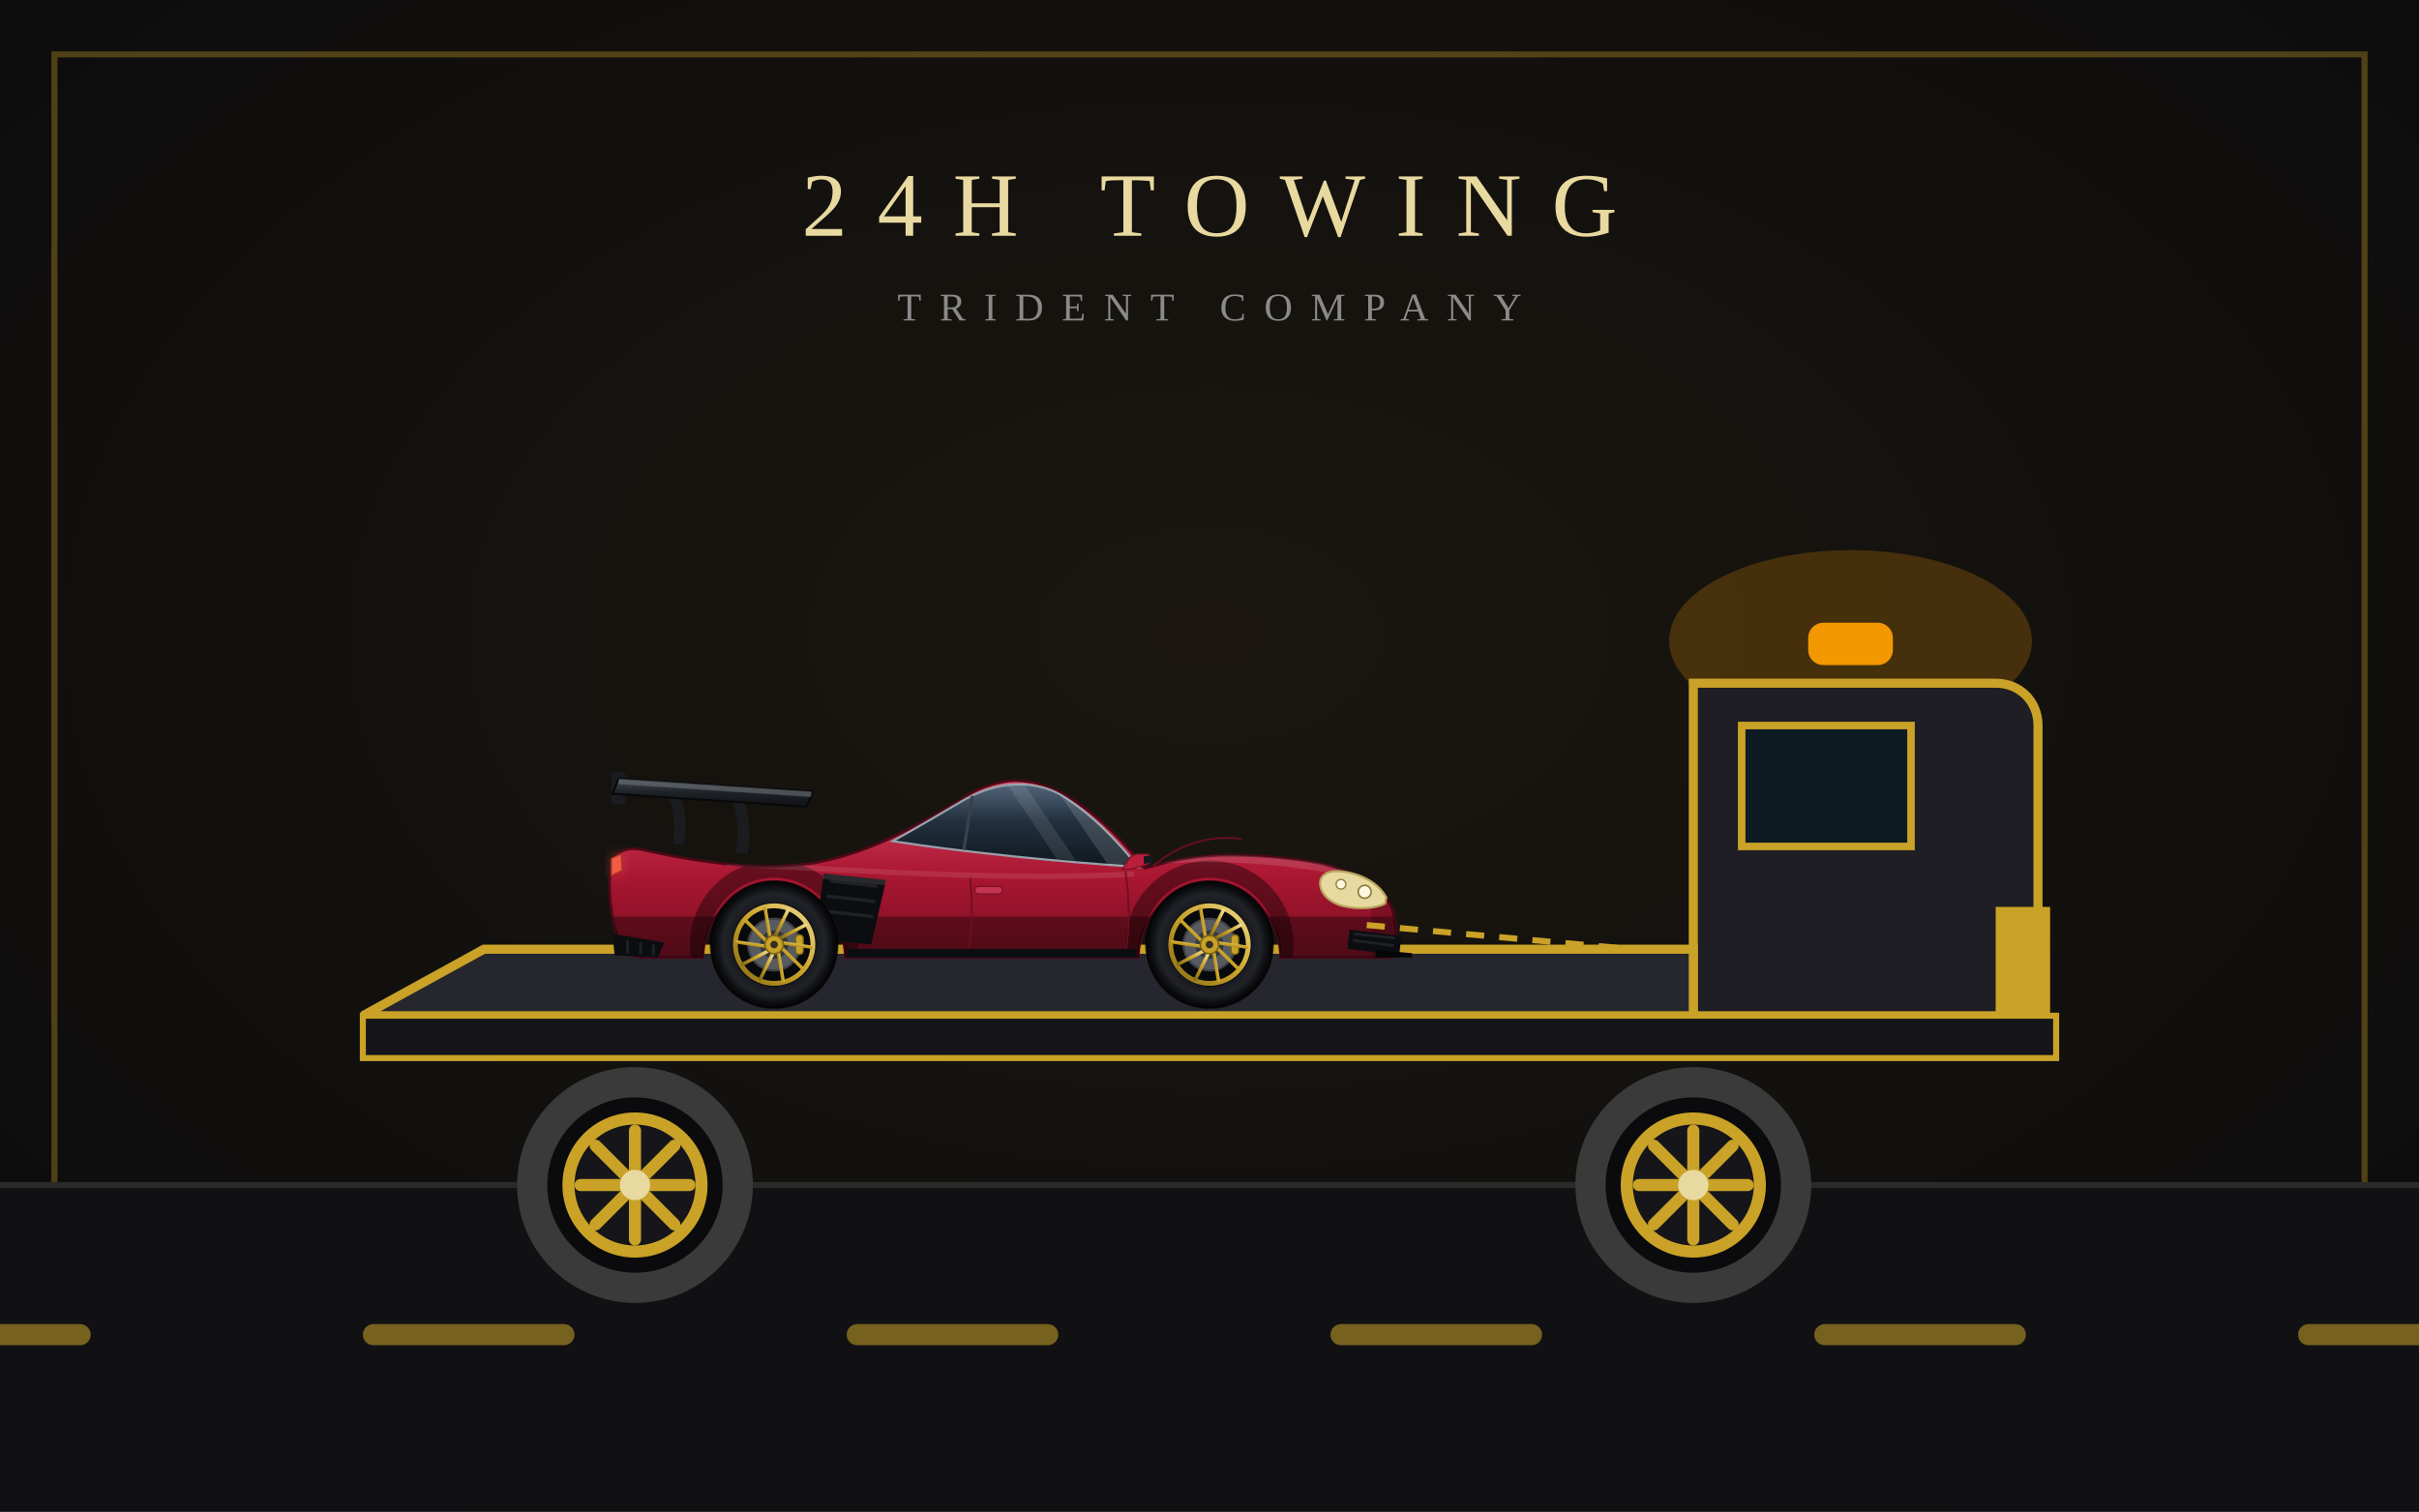
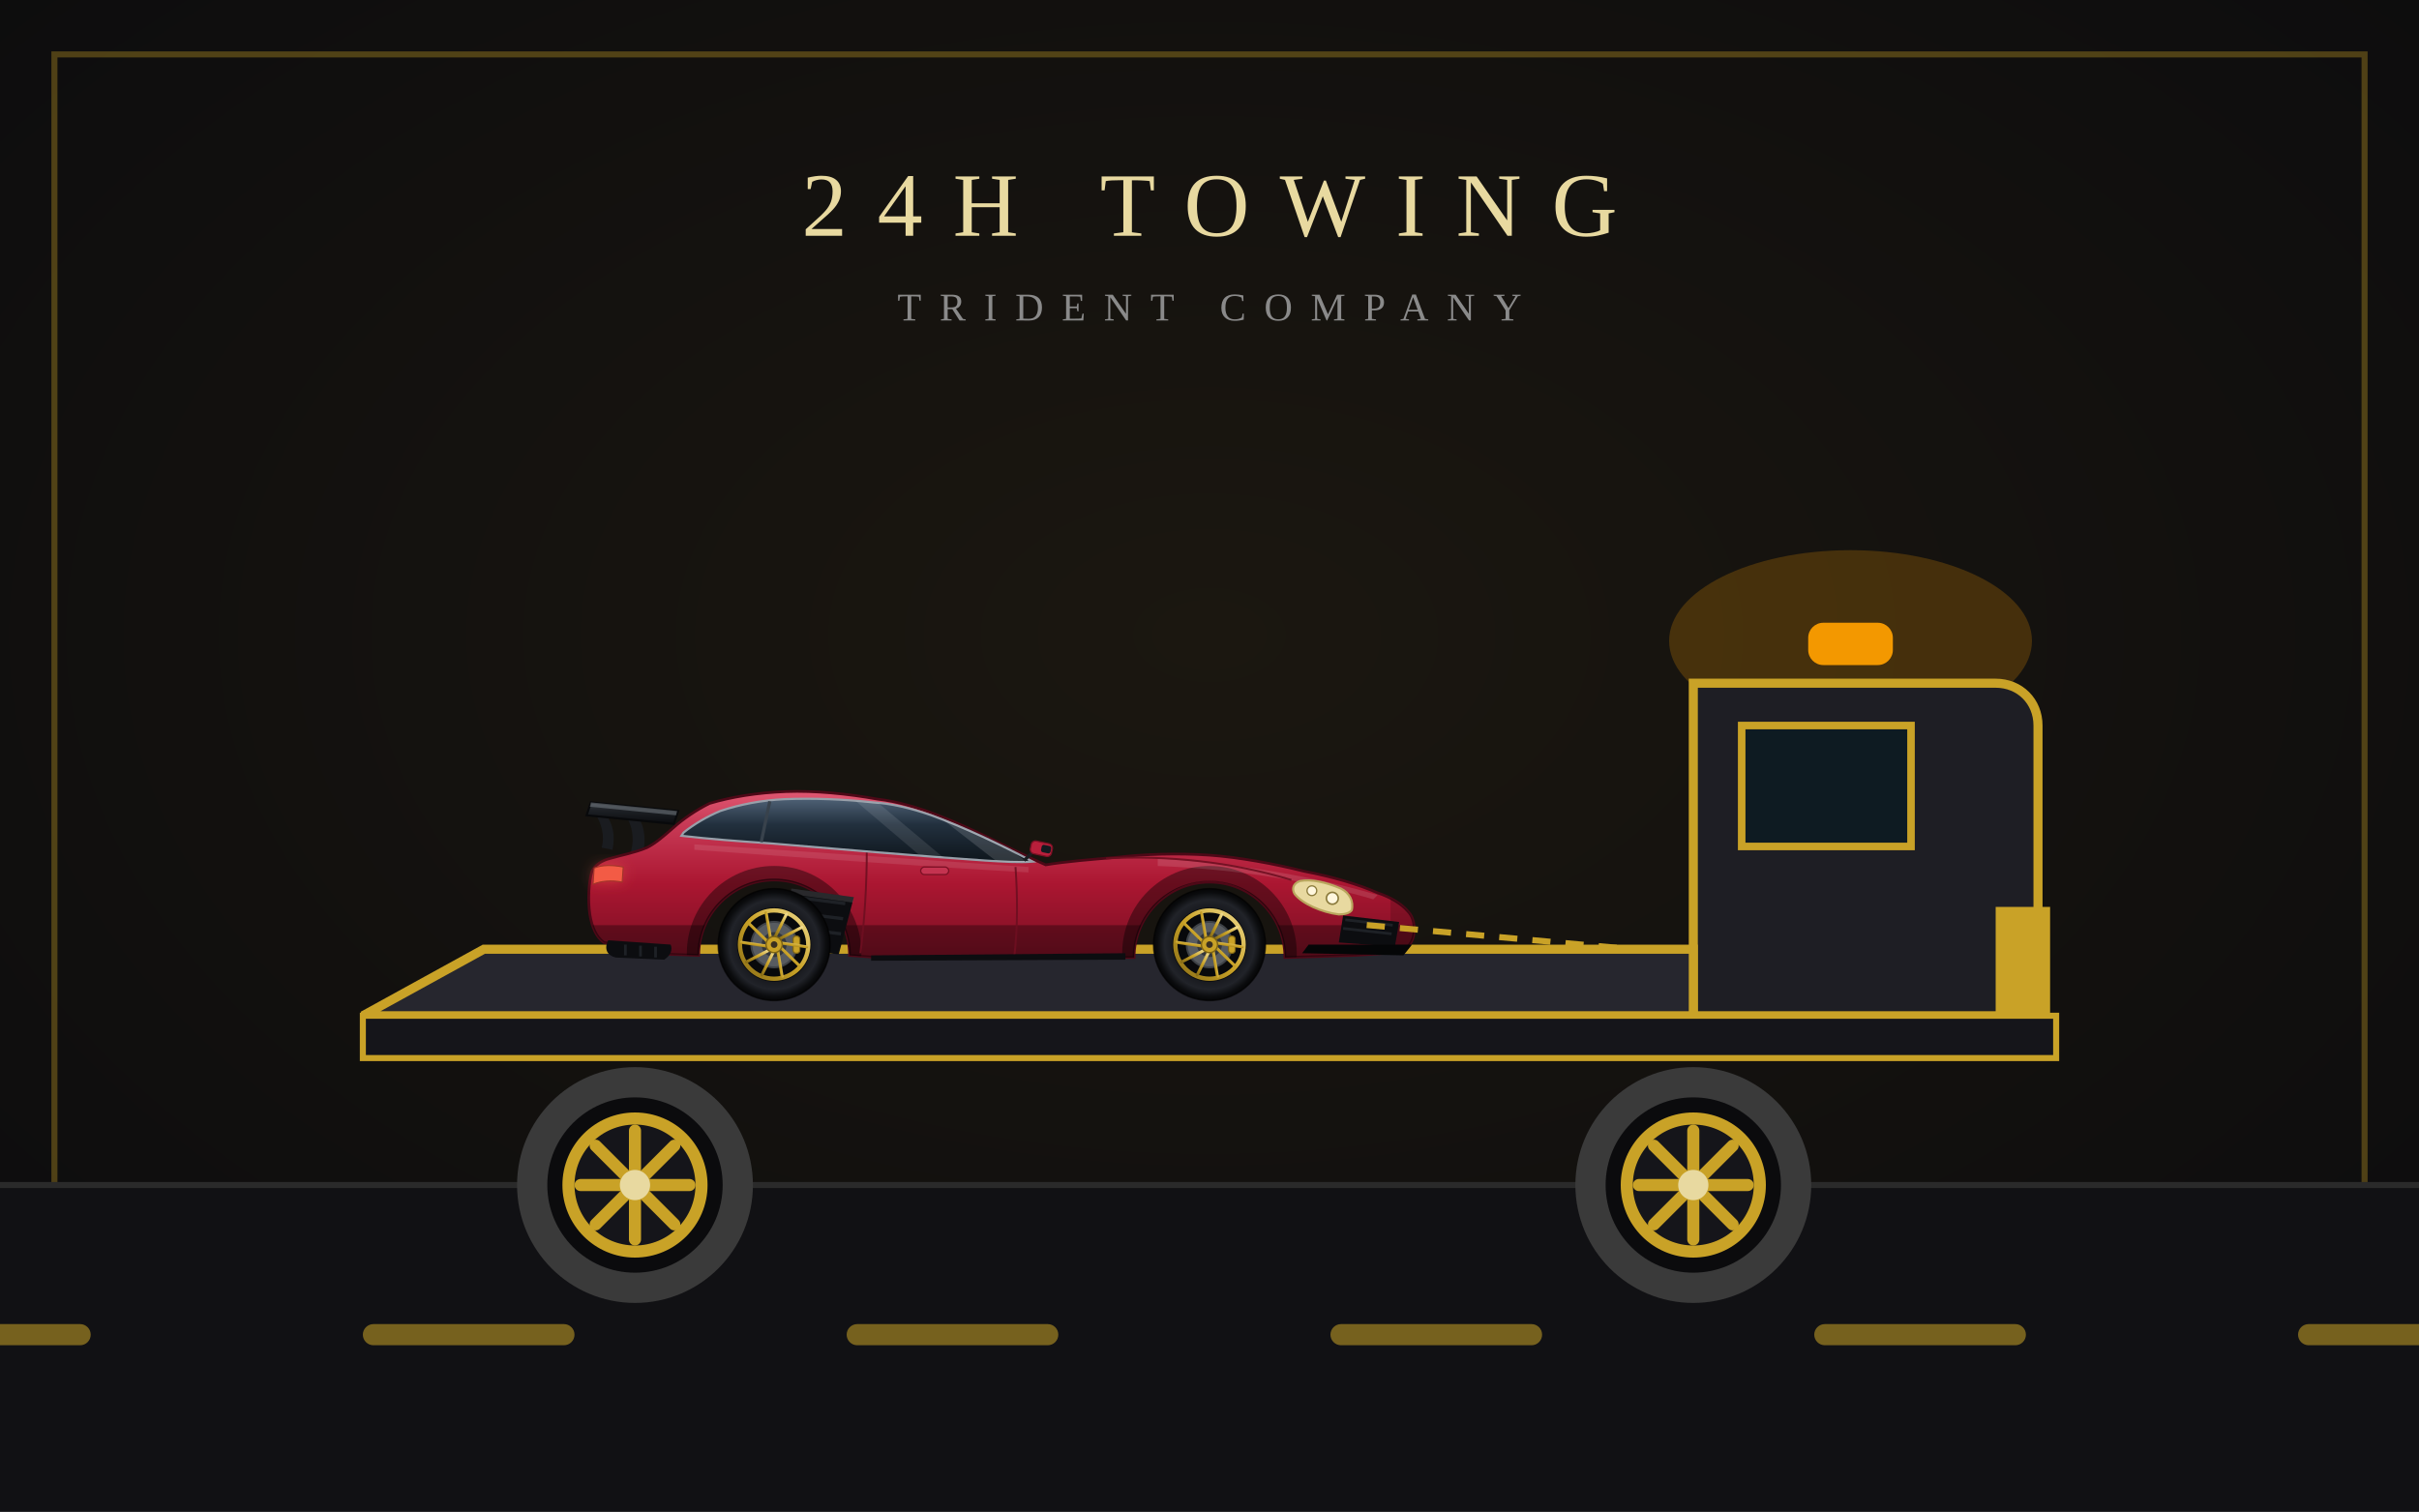
<svg xmlns="http://www.w3.org/2000/svg" viewBox="0 0 800 500" font-family="Georgia, 'Times New Roman', serif">
  <style>
    .wheel{animation:spin .8s linear infinite;transform-box:fill-box;transform-origin:center}
    @keyframes spin{to{transform:rotate(360deg)}}
    .dashes{animation:dash 1.1s linear infinite}
    @keyframes dash{to{transform:translateX(-160px)}}
    .streak{animation:streak 1.6s linear infinite;opacity:0}
    .streak.s2{animation-delay:.5s}
    .streak.s3{animation-delay:1s}
    @keyframes streak{0%{transform:translateX(260px);opacity:0}15%{opacity:.85}85%{opacity:.85}100%{transform:translateX(-560px);opacity:0}}
    .beacon{animation:blink .7s steps(2,jump-none) infinite}
    @keyframes blink{50%{opacity:.15}}
    .glow{animation:glowp .7s steps(2,jump-none) infinite}
    @keyframes glowp{50%{opacity:0}}
    .bob{animation:bob 1.4s ease-in-out infinite}
    @keyframes bob{50%{transform:translateY(2.5px)}}
    @media (prefers-reduced-motion:reduce){*{animation:none!important}}
  </style>
  <rect width="800" height="500" fill="#0B0B0D" />
  <radialGradient id="bg" cx="50%" cy="42%" r="75%">
    <stop offset="0" stop-color="#1B1710" />
    <stop offset="1" stop-color="#0B0B0D" />
  </radialGradient>
  <rect width="800" height="500" fill="url(#bg)" />
  <rect x="18" y="18" width="764" height="464" fill="none" stroke="#C9A227" stroke-opacity=".35" stroke-width="2" />
  <g stroke-linecap="round">
    <line class="streak" x1="120" y1="120" x2="330" y2="120" stroke="#21D4FD" stroke-width="3" opacity=".8" />
    <line class="streak s2" x1="380" y1="165" x2="560" y2="165" stroke="#C24BF5" stroke-width="2.5" />
    <line class="streak s3" x1="200" y1="90" x2="360" y2="90" stroke="#E8D9A0" stroke-width="2" />
  </g>
  <rect x="0" y="392" width="800" height="108" fill="#111114" />
  <line x1="0" y1="392" x2="800" y2="392" stroke="#2A2A2A" stroke-width="2" />
  <g class="dashes">
    <g fill="#C9A227" opacity=".55">
      <rect x="-40" y="438" width="70" height="7" rx="3.5" />
      <rect x="120" y="438" width="70" height="7" rx="3.5" />
      <rect x="280" y="438" width="70" height="7" rx="3.5" />
      <rect x="440" y="438" width="70" height="7" rx="3.5" />
      <rect x="600" y="438" width="70" height="7" rx="3.5" />
      <rect x="760" y="438" width="70" height="7" rx="3.5" />
      <rect x="920" y="438" width="70" height="7" rx="3.5" />
    </g>
  </g>
  <g class="bob">
    <ellipse class="glow" cx="612" cy="212" rx="60" ry="30" fill="#F39800" opacity=".22" />
    <rect class="beacon" x="598" y="206" width="28" height="14" rx="5" fill="#F39800" />
    <path d="M560 226h100c8 0 14 6 14 14v96H560z" fill="#1E1E24" stroke="#C9A227" stroke-width="3" />
    <path d="M576 240h56v40h-56z" fill="#0E1B22" stroke="#C9A227" stroke-width="2.5" />
    <rect x="660" y="300" width="18" height="36" fill="#C9A227" />
    <path d="M120 336l40-22h400v22z" fill="#26262E" stroke="#C9A227" stroke-width="3" />
    <rect x="120" y="336" width="560" height="14" fill="#15151A" stroke="#C9A227" stroke-width="2" />
    <g transform="translate(638 0) scale(-1 1)">
      <g transform="translate(148.19 226.93) scale(0.3564)">
        <defs>
-           <linearGradient id="bodyG" x1="0" y1="80" x2="0" y2="292" gradientUnits="userSpaceOnUse">
+           <linearGradient id="bodyG" x1="0" y1="95" x2="0" y2="292" gradientUnits="userSpaceOnUse">
            <stop offset="0" stop-color="#E25A74" />
            <stop offset=".16" stop-color="#C93B57" />
            <stop offset=".45" stop-color="#AB1631" />
            <stop offset=".78" stop-color="#7C1024" />
            <stop offset="1" stop-color="#4E0817" />
          </linearGradient>
-           <linearGradient id="glassG" x1="0" y1="85" x2="0" y2="175" gradientUnits="userSpaceOnUse">
+           <linearGradient id="glassG" x1="0" y1="98" x2="0" y2="166" gradientUnits="userSpaceOnUse">
            <stop offset="0" stop-color="#5A6E84" />
            <stop offset=".45" stop-color="#22303E" />
            <stop offset="1" stop-color="#0C1319" />
          </linearGradient>
-           <linearGradient id="wingG" x1="0" y1="84" x2="0" y2="114" gradientUnits="userSpaceOnUse">
+           <linearGradient id="wingG" x1="0" y1="104" x2="0" y2="126" gradientUnits="userSpaceOnUse">
            <stop offset="0" stop-color="#4A5058" />
            <stop offset=".5" stop-color="#1E2126" />
            <stop offset="1" stop-color="#0D0F12" />
          </linearGradient>
          <radialGradient id="tireG">
            <stop offset=".55" stop-color="#131418" />
            <stop offset=".8" stop-color="#212329" />
            <stop offset=".93" stop-color="#0B0C0E" />
            <stop offset="1" stop-color="#050506" />
          </radialGradient>
          <linearGradient id="rimG" x1="0" y1="0" x2="1" y2="1">
            <stop offset="0" stop-color="#EED98B" />
            <stop offset=".5" stop-color="#C9A227" />
            <stop offset="1" stop-color="#8A6E16" />
          </linearGradient>
          <filter id="softG" x="-60%" y="-60%" width="220%" height="220%">
            <feGaussianBlur stdDeviation="6" />
          </filter>
          <clipPath id="bodyClip">
-             <path d="M84 252 C79 249 77 243 78 236 L80 216 C82 204 88 194 98 187 C110 178 128 170 148 165 C172 160 202 157 234 157 C260 157 284 161 304 167 L312 169 C334 141 360 116 388 100 C404 91 421 87 437 88 C453 90 467 95 479 103 C503 118 528 132 552 143 C574 153 596 160 618 164 C650 169 682 168 710 164 C736 161 760 156 778 152 C791 149 801 153 805 161 C809 172 810 190 807 208 C805 228 798 244 788 250 L780 252 L722 252 A 66 66 0 0 0 590 252 L318 252 A 66 66 0 0 0 186 252 Z" />
+             <path d="M75 246 C66 243 62 235 62 226 C62 219 64 213 68 209 C74 202 84 196 96 192 C114 184 138 177 164 172 C192 165 224 159 252 157 C282 155 312 156 338 159 C362 161 386 163 404 166 C436 152 470 133 504 120 C522 113 542 107 560 105 C588 100 618 97 645 98 C672 99 696 103 716 109 C728 115 740 123 750 132 C758 139 766 146 774 150 C786 155 798 157 808 160 C816 162 822 166 825 172 C828 182 829 198 827 212 C825 224 821 233 814 238 L788 243 C778 247 766 249 754 249 L726 250 A 70 70 0 0 0 586 250 L560 252 C520 253 480 253 440 252 L322 252 A 70 70 0 0 0 182 252 L118 250 C100 249 84 248 75 246 Z" />
          </clipPath>
          <clipPath id="glassClip">
-             <path d="M318 168 C338 143 362 118 390 101 C406 92 424 90 440 92 C456 94 470 100 482 107 C504 120 526 133 546 144 C474 155 392 163 318 168 Z" />
+             <path d="M416 163 C446 147 480 131 510 120 C530 113 548 109 564 108 C592 105 620 104 646 105 C668 106 688 110 706 116 C718 121 730 128 740 136 L742 139 C716 142 690 144 660 146 C600 151 520 158 460 162 C444 163 428 164 416 163 Z" />
          </clipPath>
        </defs>
        <g class="body-bob">
-           <path d="M686 102 C679 118 677 138 681 156 L692 154 C688 137 690 118 697 101 Z" fill="#1A1C20" />
-           <path d="M745 98 C738 113 736 131 740 148 L750 146 C747 131 749 114 756 97 Z" fill="#1A1C20" />
-           <rect x="794" y="80" width="13" height="30" rx="3" fill="#1A1C20" />
-           <path d="M620 98 L800 86 L806 100 L626 112 Z" fill="url(#wingG)" stroke="#08090B" stroke-width="2" />
-           <path d="M621 98 L800 86 L801 91 L622 103 Z" fill="#6A7178" opacity=".6" />
-           <path d="M84 252 C79 249 77 243 78 236 L80 216 C82 204 88 194 98 187 C110 178 128 170 148 165 C172 160 202 157 234 157 C260 157 284 161 304 167 L312 169 C334 141 360 116 388 100 C404 91 421 87 437 88 C453 90 467 95 479 103 C503 118 528 132 552 143 C574 153 596 160 618 164 C650 169 682 168 710 164 C736 161 760 156 778 152 C791 149 801 153 805 161 C809 172 810 190 807 208 C805 228 798 244 788 250 L780 252 L722 252 A 66 66 0 0 0 590 252 L318 252 A 66 66 0 0 0 186 252 Z" fill="url(#bodyG)" stroke="#4E0817" stroke-width="2.5" />
+           <path d="M778 156 C774 140 777 126 786 117 L796 117 C788 127 785 141 789 154 Z" fill="#1A1C20" />
+           <path d="M806 152 C803 138 806 126 814 117 L823 117 C816 127 813 139 816 150 Z" fill="#1A1C20" />
+           <path d="M745 116 L826 108 L830 120 L749 128 Z" fill="url(#wingG)" stroke="#08090B" stroke-width="2" />
+           <path d="M746 116 L826 108 L827 112 L747 120 Z" fill="#6A7178" opacity=".6" />
+           <path d="M75 246 C66 243 62 235 62 226 C62 219 64 213 68 209 C74 202 84 196 96 192 C114 184 138 177 164 172 C192 165 224 159 252 157 C282 155 312 156 338 159 C362 161 386 163 404 166 C436 152 470 133 504 120 C522 113 542 107 560 105 C588 100 618 97 645 98 C672 99 696 103 716 109 C728 115 740 123 750 132 C758 139 766 146 774 150 C786 155 798 157 808 160 C816 162 822 166 825 172 C828 182 829 198 827 212 C825 224 821 233 814 238 L788 243 C778 247 766 249 754 249 L726 250 A 70 70 0 0 0 586 250 L560 252 C520 253 480 253 440 252 L322 252 A 70 70 0 0 0 182 252 L118 250 C100 249 84 248 75 246 Z" fill="url(#bodyG)" stroke="#4E0817" stroke-width="2.5" />
          <g clip-path="url(#bodyClip)">
-             <rect x="60" y="214" width="760" height="44" fill="#000" opacity=".34" />
-             <circle cx="252" cy="240" r="70" fill="none" stroke="#000" stroke-width="16" opacity=".4" />
-             <circle cx="656" cy="240" r="70" fill="none" stroke="#000" stroke-width="16" opacity=".4" />
-             <path d="M96 176 C150 161 222 153 302 158 L302 165 C224 160 154 168 100 183 Z" fill="#FFF" opacity=".12" />
-             <path d="M322 172 C430 178 570 170 700 162 L700 167 C570 175 430 183 322 177 Z" fill="#FFF" opacity=".10" />
-             <rect x="60" y="140" width="42" height="120" fill="#000" opacity=".16" />
+             <rect x="50" y="222" width="850" height="40" fill="#000" opacity=".32" />
+             <circle cx="252" cy="248" r="74" fill="none" stroke="#000" stroke-width="14" opacity=".4" />
+             <circle cx="656" cy="248" r="74" fill="none" stroke="#000" stroke-width="14" opacity=".4" />
+             <path d="M96 194 C150 178 220 165 300 160 L300 167 C224 170 154 182 100 198 Z" fill="#FFF" opacity=".12" />
+             <path d="M420 168 C510 162 620 154 730 147 L730 152 C620 160 510 168 420 173 Z" fill="#FFF" opacity=".10" />
+             <rect x="50" y="150" width="34" height="110" fill="#000" opacity=".16" />
          </g>
          <g fill="none" stroke="#6E0E20" stroke-width="1.8" opacity=".9">
-             <path d="M304 167 C280 146 250 138 222 142" />
-             <path d="M330 172 C326 198 326 226 330 248" />
-             <path d="M474 178 C472 202 472 228 476 250" />
-           </g>
-           <path d="M318 168 C338 143 362 118 390 101 C406 92 424 90 440 92 C456 94 470 100 482 107 C504 120 526 133 546 144 C474 155 392 163 318 168 Z" fill="url(#glassG)" stroke="#98A0AA" stroke-width="2" />
+             <path d="M176 180 C232 163 292 157 348 160" />
+             <path d="M432 168 C430 196 430 224 433 250" />
+             <path d="M570 152 C570 184 572 218 576 248" />
+           </g>
+           <path d="M416 163 C446 147 480 131 510 120 C530 113 548 109 564 108 C592 105 620 104 646 105 C668 106 688 110 706 116 C718 121 730 128 740 136 L742 139 C716 142 690 144 660 146 C600 151 520 158 460 162 C444 163 428 164 416 163 Z" fill="url(#glassG)" stroke="#98A0AA" stroke-width="2" />
          <g clip-path="url(#glassClip)">
-             <path d="M362 100 L394 96 L346 166 L318 169 Z" fill="#FFF" opacity=".14" />
-             <path d="M424 91 L440 91 L394 160 L376 162 Z" fill="#FFF" opacity=".10" />
-           </g>
-           <line x1="472" y1="102" x2="480" y2="152" stroke="#38424C" stroke-width="3" />
-           <path d="M552 180 L610 174 L618 234 L566 240 Z" fill="#0C0D10" />
-           <path d="M560 186 L604 181 M562 200 L607 195 M564 214 L610 209" stroke="#1E2126" stroke-width="3" fill="none" />
-           <path d="M552 180 L610 174 L611 179 L553 185 Z" fill="#FFF" opacity=".12" />
-           <rect x="444" y="186" width="26" height="7" rx="3.5" fill="#C43350" stroke="#7C1024" stroke-width="1.2" />
-           <path d="M333 170 l-6 -9 q-3 -5 -9 -5 l-7 0 q-5 0 -5 5 q0 4 5 5 l14 4 z" fill="#B91F3B" stroke="#7C1024" stroke-width="1.2" />
-           <path d="M313 158 l-8 -1 l0 7 l8 1 z" fill="#141A20" />
-           <path d="M88 196 C96 182 112 174 130 172 C140 171 147 174 149 180 C151 190 143 200 129 204 C113 208 97 206 89 202 Z" fill="#E8D9A0" stroke="#B9A75E" stroke-width="2" />
-           <circle cx="108" cy="191" r="6" fill="#FFF7DE" stroke="#8A7A3C" stroke-width="1.5" />
-           <circle cx="130" cy="184" r="4.5" fill="#FFF7DE" stroke="#8A7A3C" stroke-width="1.2" />
-           <path d="M74 232 L122 226 L124 244 L76 250 Z" fill="#0C0D10" />
-           <path d="M80 234 L118 230 M81 241 L119 236" stroke="#1E2126" stroke-width="2.5" fill="none" />
-           <path d="M64 248 L98 245 L98 252 L64 252 Z" fill="#050607" />
-           <path d="M798 156 L807 160 L807 176 L797 171 Z" fill="#F35B45" opacity=".55" filter="url(#softG)" />
-           <path d="M798 156 L807 160 L807 176 L797 171 Z" fill="#F35B45" stroke="#A03428" stroke-width="1" />
-           <path d="M758 238 L806 230 L804 250 L764 252 Z" fill="#0C0D10" />
-           <path d="M768 240 L768 250 M780 238 L780 249 M792 236 L792 248" stroke="#1E2126" stroke-width="2.5" fill="none" />
-           <path d="M320 244 L588 244 L588 252 L320 252 Z" fill="#0C0D10" />
+             <path d="M470 130 L502 122 L448 164 L420 164 Z" fill="#FFF" opacity=".14" />
+             <path d="M560 108 L580 107 L520 158 L498 160 Z" fill="#FFF" opacity=".10" />
+           </g>
+           <line x1="660" y1="107" x2="668" y2="145" stroke="#38424C" stroke-width="3" />
+           <path d="M582 196 L640 188 L650 244 L596 249 Z" fill="#0C0D10" />
+           <path d="M590 202 L636 196 M592 216 L640 210 M594 230 L644 224" stroke="#1E2126" stroke-width="3" fill="none" />
+           <path d="M582 196 L640 188 L641 193 L583 201 Z" fill="#FFF" opacity=".12" />
+           <rect x="494" y="168" width="26" height="7" rx="3.5" fill="#C43350" stroke="#7C1024" stroke-width="1.2" />
+           <path d="M424 162 L415 153" stroke="#1A1C20" stroke-width="3" />
+           <rect x="398" y="145" width="20" height="12" rx="4" fill="#B91F3B" stroke="#7C1024" stroke-width="1.2" transform="rotate(-12 408 151)" />
+           <rect x="399" y="148" width="9" height="7" rx="2" fill="#141A20" transform="rotate(-12 403 151)" />
+           <path d="M120 208 C118 200 122 192 130 188 C144 182 158 179 168 181 C174 183 176 188 173 193 C166 202 148 210 132 212 C127 212 122 211 120 208 Z" fill="#E8D9A0" stroke="#B9A75E" stroke-width="2" />
+           <circle cx="138" cy="197" r="5.5" fill="#FFF7DE" stroke="#8A7A3C" stroke-width="1.5" />
+           <circle cx="157" cy="190" r="4.5" fill="#FFF7DE" stroke="#8A7A3C" stroke-width="1.2" />
+           <path d="M76 219 L128 213 L132 238 L80 242 Z" fill="#0C0D10" />
+           <path d="M82 222 L126 217 M83 230 L128 225" stroke="#1E2126" stroke-width="2.5" fill="none" />
+           <path d="M64 240 L160 240 L166 248 L72 250 Z" fill="#050607" />
+           <path d="M796 168 C806 166 816 166 823 169 L824 184 C817 181 807 180 797 182 Z" fill="#F35B45" opacity=".5" filter="url(#softG)" />
+           <path d="M796 168 C806 166 816 166 823 169 L824 184 C817 181 807 180 797 182 Z" fill="#F35B45" stroke="#A03428" stroke-width="1" />
+           <path d="M752 240 L810 236 C814 244 811 250 803 252 L758 254 C752 250 750 245 752 240 Z" fill="#0C0D10" />
+           <path d="M766 242 L766 252 M780 241 L780 251 M794 240 L794 250" stroke="#1E2126" stroke-width="2.5" fill="none" />
+           <path d="M330 248 L566 250 L566 255 L330 254 Z" fill="#0C0D10" />
        </g>
        <g>
-           <circle cx="252" cy="240" r="59.0" fill="url(#tireG)" />
-           <circle cx="252" cy="240" r="59.0" fill="none" stroke="#000" stroke-width="1.5" opacity=".6" />
-           <circle cx="252" cy="240" r="39.0" fill="#08090B" />
-           <circle cx="252" cy="240" r="24.0" fill="#575B60" />
-           <circle cx="252" cy="240" r="24.0" fill="none" stroke="#3E4247" stroke-width="2.0" />
-           <circle cx="252" cy="240" r="13.2" fill="#34373B" />
-           <rect x="225.0" y="231.0" width="7.0" height="18.0" rx="3.0" fill="#C9A227" stroke="#7E6414" stroke-width="1.2" />
+           <circle cx="252" cy="240" r="52.0" fill="url(#tireG)" />
+           <circle cx="252" cy="240" r="52.0" fill="none" stroke="#000" stroke-width="1.3" opacity=".6" />
+           <circle cx="252" cy="240" r="34.4" fill="#08090B" />
+           <circle cx="252" cy="240" r="21.1" fill="#575B60" />
+           <circle cx="252" cy="240" r="21.1" fill="none" stroke="#3E4247" stroke-width="1.8" />
+           <circle cx="252" cy="240" r="11.6" fill="#34373B" />
+           <rect x="228.2" y="232.1" width="6.2" height="15.9" rx="2.6" fill="#C9A227" stroke="#7E6414" stroke-width="1.1" />
          <g class="wheel">
-             <circle cx="252" cy="240" r="36.0" fill="none" stroke="url(#rimG)" stroke-width="4.5" />
-             <line x1="260.4" y1="241.5" x2="286.4" y2="237.6" stroke="url(#rimG)" stroke-width="3.2" stroke-linecap="round" />
-             <line x1="257.9" y1="246.1" x2="281.3" y2="258.3" stroke="url(#rimG)" stroke-width="3.2" stroke-linecap="round" />
-             <line x1="253.2" y1="248.4" x2="264.9" y2="272.0" stroke="url(#rimG)" stroke-width="3.2" stroke-linecap="round" />
-             <line x1="248.0" y1="247.5" x2="243.7" y2="273.5" stroke="url(#rimG)" stroke-width="3.2" stroke-linecap="round" />
-             <line x1="244.4" y1="243.7" x2="225.6" y2="262.2" stroke="url(#rimG)" stroke-width="3.2" stroke-linecap="round" />
-             <line x1="243.6" y1="238.5" x2="217.6" y2="242.4" stroke="url(#rimG)" stroke-width="3.2" stroke-linecap="round" />
-             <line x1="246.1" y1="233.9" x2="222.7" y2="221.7" stroke="url(#rimG)" stroke-width="3.2" stroke-linecap="round" />
-             <line x1="250.8" y1="231.6" x2="239.1" y2="208.0" stroke="url(#rimG)" stroke-width="3.2" stroke-linecap="round" />
-             <line x1="256.0" y1="232.5" x2="260.3" y2="206.5" stroke="url(#rimG)" stroke-width="3.2" stroke-linecap="round" />
-             <line x1="259.6" y1="236.3" x2="278.4" y2="217.8" stroke="url(#rimG)" stroke-width="3.2" stroke-linecap="round" />
-             <circle cx="252" cy="240" r="8.5" fill="#C9A227" stroke="#7E6414" stroke-width="1.5" />
-             <circle cx="252" cy="240" r="3.5" fill="#3A3020" />
+             <circle cx="252" cy="240" r="31.7" fill="none" stroke="url(#rimG)" stroke-width="4.0" />
+             <line x1="259.4" y1="241.3" x2="282.3" y2="237.9" stroke="url(#rimG)" stroke-width="2.8" stroke-linecap="round" />
+             <line x1="257.2" y1="245.4" x2="277.8" y2="256.1" stroke="url(#rimG)" stroke-width="2.8" stroke-linecap="round" />
+             <line x1="253.0" y1="247.4" x2="263.4" y2="268.2" stroke="url(#rimG)" stroke-width="2.8" stroke-linecap="round" />
+             <line x1="248.5" y1="246.6" x2="244.6" y2="269.5" stroke="url(#rimG)" stroke-width="2.8" stroke-linecap="round" />
+             <line x1="245.3" y1="243.3" x2="228.7" y2="259.5" stroke="url(#rimG)" stroke-width="2.8" stroke-linecap="round" />
+             <line x1="244.6" y1="238.7" x2="221.7" y2="242.1" stroke="url(#rimG)" stroke-width="2.8" stroke-linecap="round" />
+             <line x1="246.8" y1="234.6" x2="226.2" y2="223.9" stroke="url(#rimG)" stroke-width="2.8" stroke-linecap="round" />
+             <line x1="251.0" y1="232.6" x2="240.6" y2="211.8" stroke="url(#rimG)" stroke-width="2.8" stroke-linecap="round" />
+             <line x1="255.5" y1="233.4" x2="259.4" y2="210.5" stroke="url(#rimG)" stroke-width="2.8" stroke-linecap="round" />
+             <line x1="258.7" y1="236.7" x2="275.3" y2="220.5" stroke="url(#rimG)" stroke-width="2.8" stroke-linecap="round" />
+             <circle cx="252" cy="240" r="7.5" fill="#C9A227" stroke="#7E6414" stroke-width="1.3" />
+             <circle cx="252" cy="240" r="3.1" fill="#3A3020" />
          </g>
        </g>
        <g>
-           <circle cx="656" cy="240" r="59.0" fill="url(#tireG)" />
-           <circle cx="656" cy="240" r="59.0" fill="none" stroke="#000" stroke-width="1.5" opacity=".6" />
-           <circle cx="656" cy="240" r="39.0" fill="#08090B" />
-           <circle cx="656" cy="240" r="24.0" fill="#575B60" />
-           <circle cx="656" cy="240" r="24.0" fill="none" stroke="#3E4247" stroke-width="2.0" />
-           <circle cx="656" cy="240" r="13.2" fill="#34373B" />
-           <rect x="629.0" y="231.0" width="7.0" height="18.0" rx="3.0" fill="#C9A227" stroke="#7E6414" stroke-width="1.2" />
+           <circle cx="656" cy="240" r="52.0" fill="url(#tireG)" />
+           <circle cx="656" cy="240" r="52.0" fill="none" stroke="#000" stroke-width="1.3" opacity=".6" />
+           <circle cx="656" cy="240" r="34.4" fill="#08090B" />
+           <circle cx="656" cy="240" r="21.1" fill="#575B60" />
+           <circle cx="656" cy="240" r="21.1" fill="none" stroke="#3E4247" stroke-width="1.8" />
+           <circle cx="656" cy="240" r="11.6" fill="#34373B" />
+           <rect x="632.2" y="232.1" width="6.2" height="15.9" rx="2.6" fill="#C9A227" stroke="#7E6414" stroke-width="1.1" />
          <g class="wheel">
-             <circle cx="656" cy="240" r="36.0" fill="none" stroke="url(#rimG)" stroke-width="4.5" />
-             <line x1="664.4" y1="241.5" x2="690.4" y2="237.6" stroke="url(#rimG)" stroke-width="3.2" stroke-linecap="round" />
-             <line x1="661.9" y1="246.1" x2="685.3" y2="258.3" stroke="url(#rimG)" stroke-width="3.2" stroke-linecap="round" />
-             <line x1="657.2" y1="248.4" x2="668.9" y2="272.0" stroke="url(#rimG)" stroke-width="3.2" stroke-linecap="round" />
-             <line x1="652.0" y1="247.5" x2="647.7" y2="273.5" stroke="url(#rimG)" stroke-width="3.2" stroke-linecap="round" />
-             <line x1="648.4" y1="243.7" x2="629.6" y2="262.2" stroke="url(#rimG)" stroke-width="3.2" stroke-linecap="round" />
-             <line x1="647.6" y1="238.5" x2="621.6" y2="242.4" stroke="url(#rimG)" stroke-width="3.2" stroke-linecap="round" />
-             <line x1="650.1" y1="233.9" x2="626.7" y2="221.7" stroke="url(#rimG)" stroke-width="3.2" stroke-linecap="round" />
-             <line x1="654.8" y1="231.6" x2="643.1" y2="208.0" stroke="url(#rimG)" stroke-width="3.2" stroke-linecap="round" />
-             <line x1="660.0" y1="232.5" x2="664.3" y2="206.5" stroke="url(#rimG)" stroke-width="3.2" stroke-linecap="round" />
-             <line x1="663.6" y1="236.3" x2="682.4" y2="217.8" stroke="url(#rimG)" stroke-width="3.2" stroke-linecap="round" />
-             <circle cx="656" cy="240" r="8.5" fill="#C9A227" stroke="#7E6414" stroke-width="1.5" />
-             <circle cx="656" cy="240" r="3.5" fill="#3A3020" />
+             <circle cx="656" cy="240" r="31.7" fill="none" stroke="url(#rimG)" stroke-width="4.0" />
+             <line x1="663.4" y1="241.3" x2="686.3" y2="237.9" stroke="url(#rimG)" stroke-width="2.8" stroke-linecap="round" />
+             <line x1="661.2" y1="245.4" x2="681.8" y2="256.1" stroke="url(#rimG)" stroke-width="2.8" stroke-linecap="round" />
+             <line x1="657.0" y1="247.4" x2="667.4" y2="268.2" stroke="url(#rimG)" stroke-width="2.8" stroke-linecap="round" />
+             <line x1="652.5" y1="246.6" x2="648.6" y2="269.5" stroke="url(#rimG)" stroke-width="2.8" stroke-linecap="round" />
+             <line x1="649.3" y1="243.3" x2="632.7" y2="259.5" stroke="url(#rimG)" stroke-width="2.8" stroke-linecap="round" />
+             <line x1="648.6" y1="238.7" x2="625.7" y2="242.1" stroke="url(#rimG)" stroke-width="2.8" stroke-linecap="round" />
+             <line x1="650.8" y1="234.6" x2="630.2" y2="223.9" stroke="url(#rimG)" stroke-width="2.8" stroke-linecap="round" />
+             <line x1="655.0" y1="232.6" x2="644.6" y2="211.8" stroke="url(#rimG)" stroke-width="2.8" stroke-linecap="round" />
+             <line x1="659.5" y1="233.4" x2="663.4" y2="210.5" stroke="url(#rimG)" stroke-width="2.8" stroke-linecap="round" />
+             <line x1="662.7" y1="236.7" x2="679.3" y2="220.5" stroke="url(#rimG)" stroke-width="2.8" stroke-linecap="round" />
+             <circle cx="656" cy="240" r="7.5" fill="#C9A227" stroke="#7E6414" stroke-width="1.3" />
+             <circle cx="656" cy="240" r="3.1" fill="#3A3020" />
          </g>
        </g>
      </g>
    </g>
    <path d="M452 306l88 8" stroke="#C9A227" stroke-width="2" stroke-dasharray="6 5" />
  </g>
  <g>
    <circle cx="560" cy="392" r="34" fill="#0B0B0D" stroke="#3A3A3A" stroke-width="10" />
    <g class="wheel" stroke="#C9A227" stroke-width="4" stroke-linecap="round">
      <circle cx="560" cy="392" r="22" fill="#15151A" />
      <line x1="560" y1="374" x2="560" y2="410" />
      <line x1="542" y1="392" x2="578" y2="392" />
      <line x1="547" y1="379" x2="573" y2="405" />
      <line x1="573" y1="379" x2="547" y2="405" />
    </g>
    <circle cx="560" cy="392" r="5" fill="#E8D9A0" />
  </g>
  <g>
    <circle cx="210" cy="392" r="34" fill="#0B0B0D" stroke="#3A3A3A" stroke-width="10" />
    <g class="wheel" stroke="#C9A227" stroke-width="4" stroke-linecap="round">
      <circle cx="210" cy="392" r="22" fill="#15151A" />
      <line x1="210" y1="374" x2="210" y2="410" />
      <line x1="192" y1="392" x2="228" y2="392" />
      <line x1="197" y1="379" x2="223" y2="405" />
      <line x1="223" y1="379" x2="197" y2="405" />
    </g>
    <circle cx="210" cy="392" r="5" fill="#E8D9A0" />
  </g>
  <text x="400" y="78" text-anchor="middle" fill="#E8D9A0" font-size="30" letter-spacing="10">24H TOWING</text>
  <text x="400" y="106" text-anchor="middle" fill="#8A8A8A" font-size="13" letter-spacing="6">TRIDENT COMPANY</text>
</svg>
